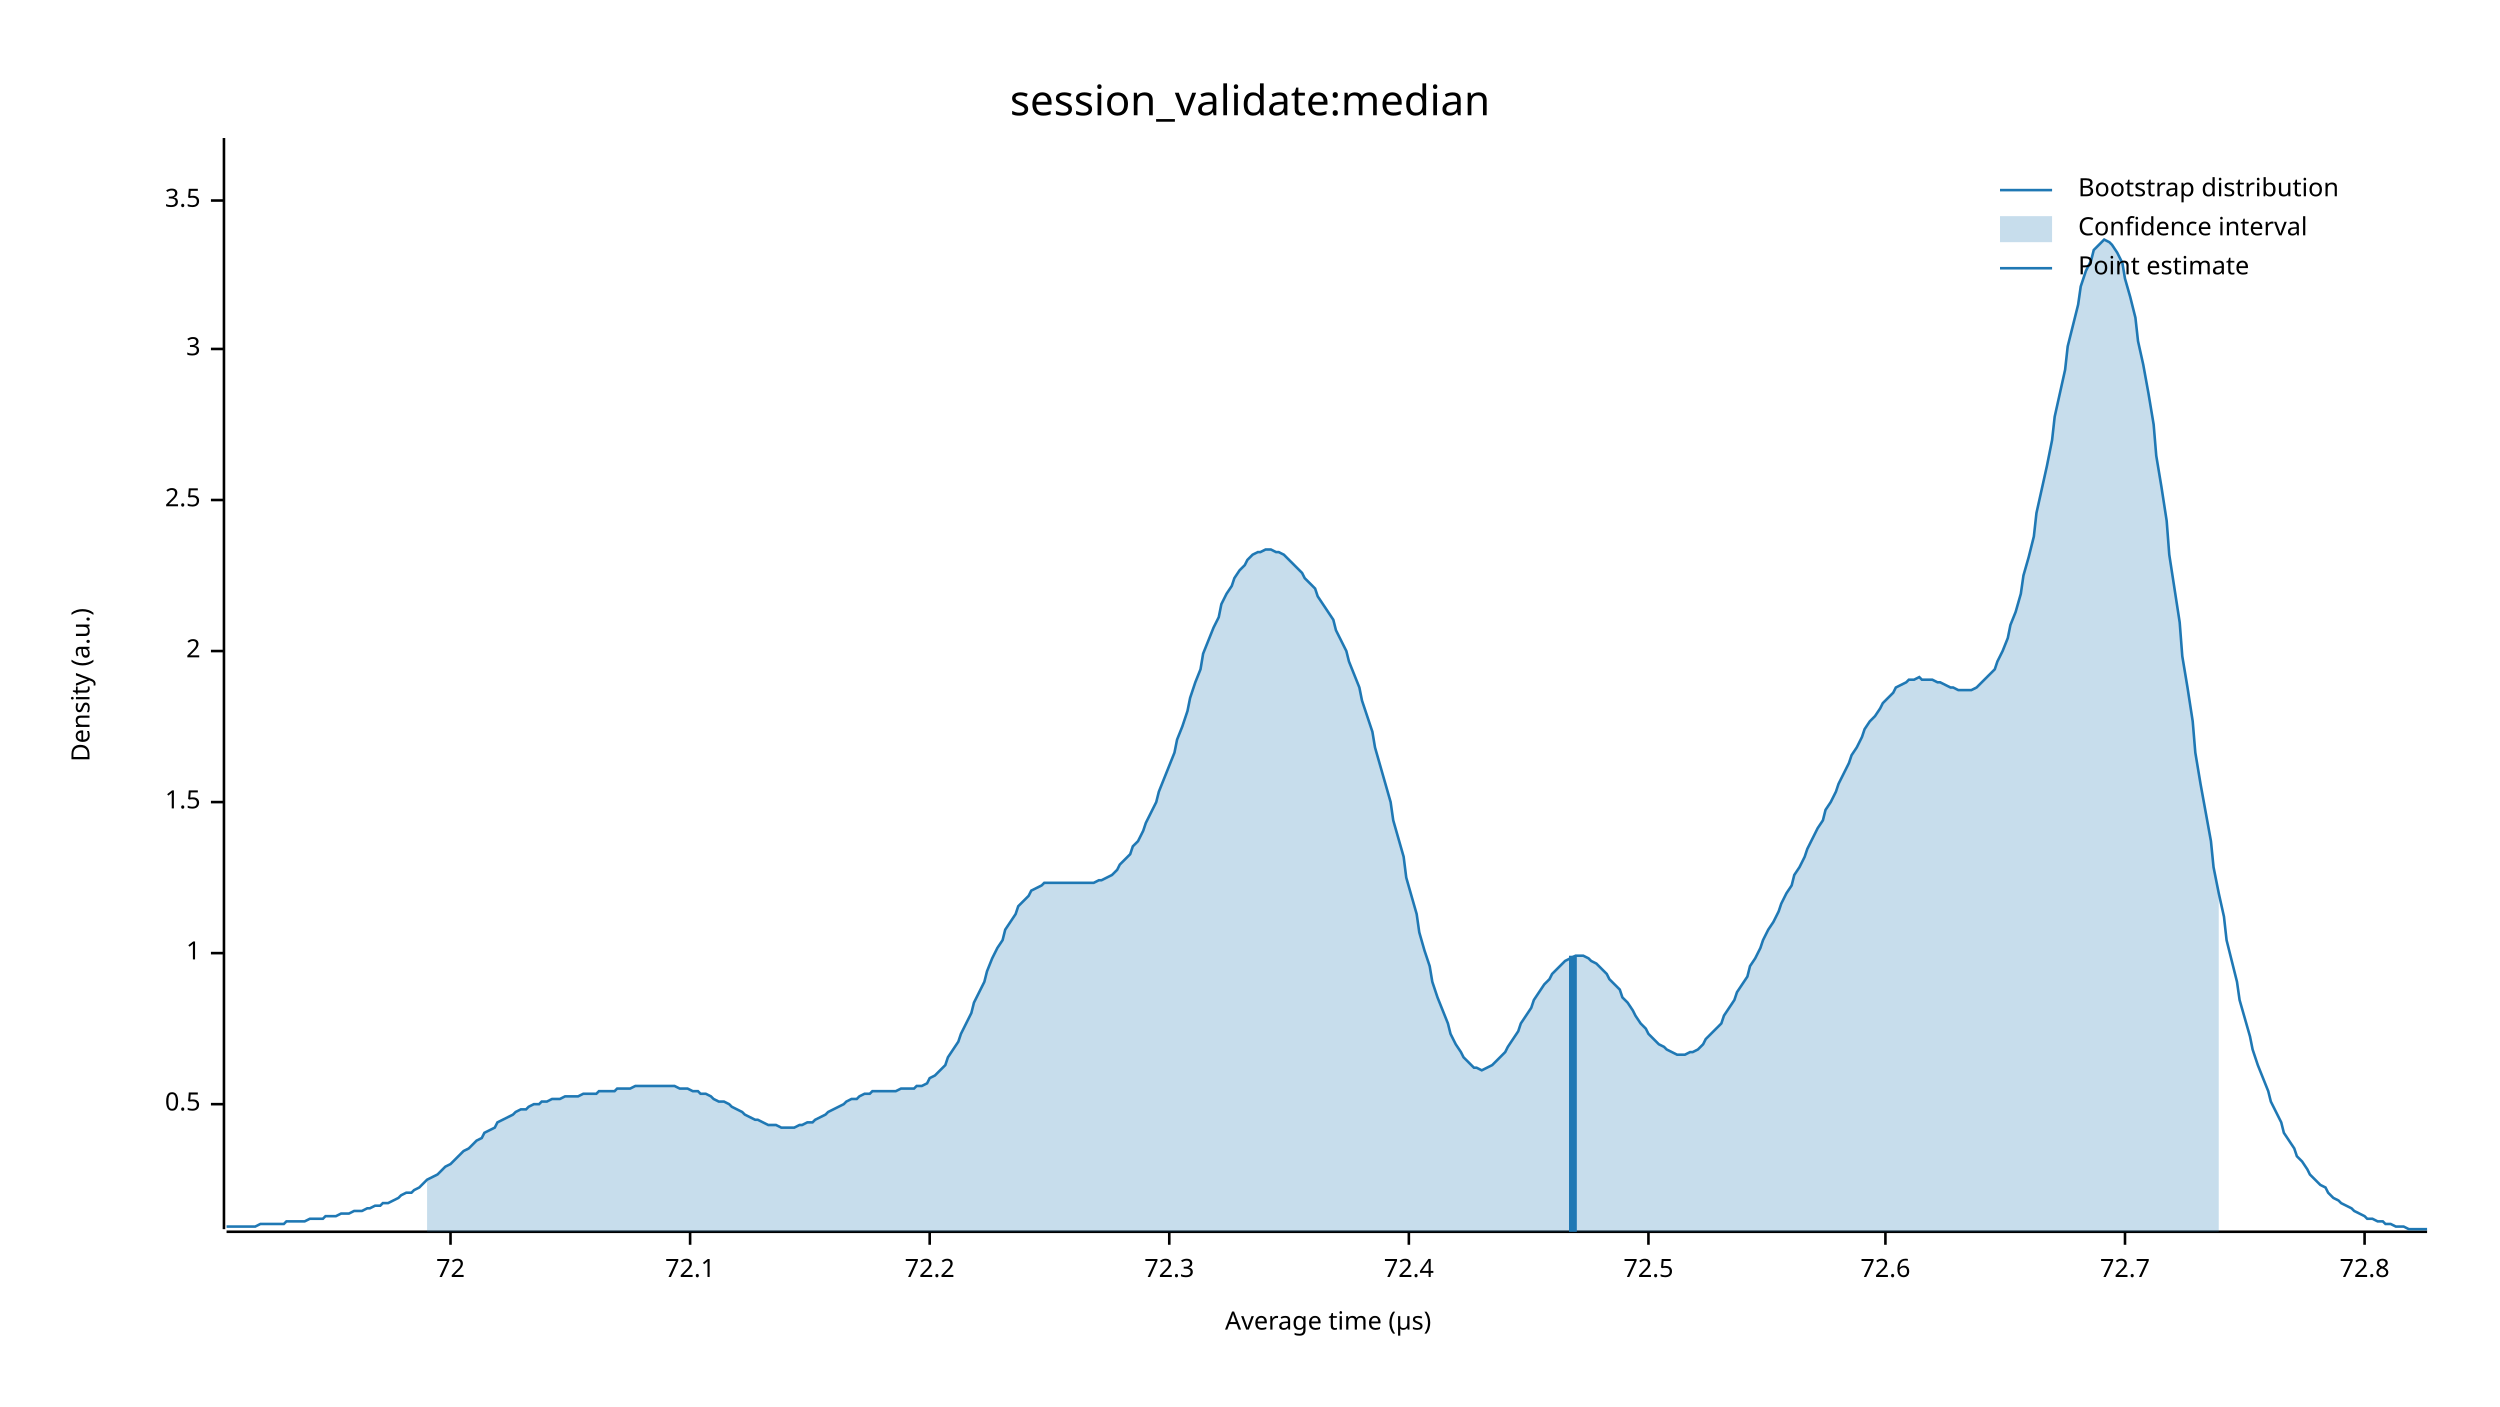
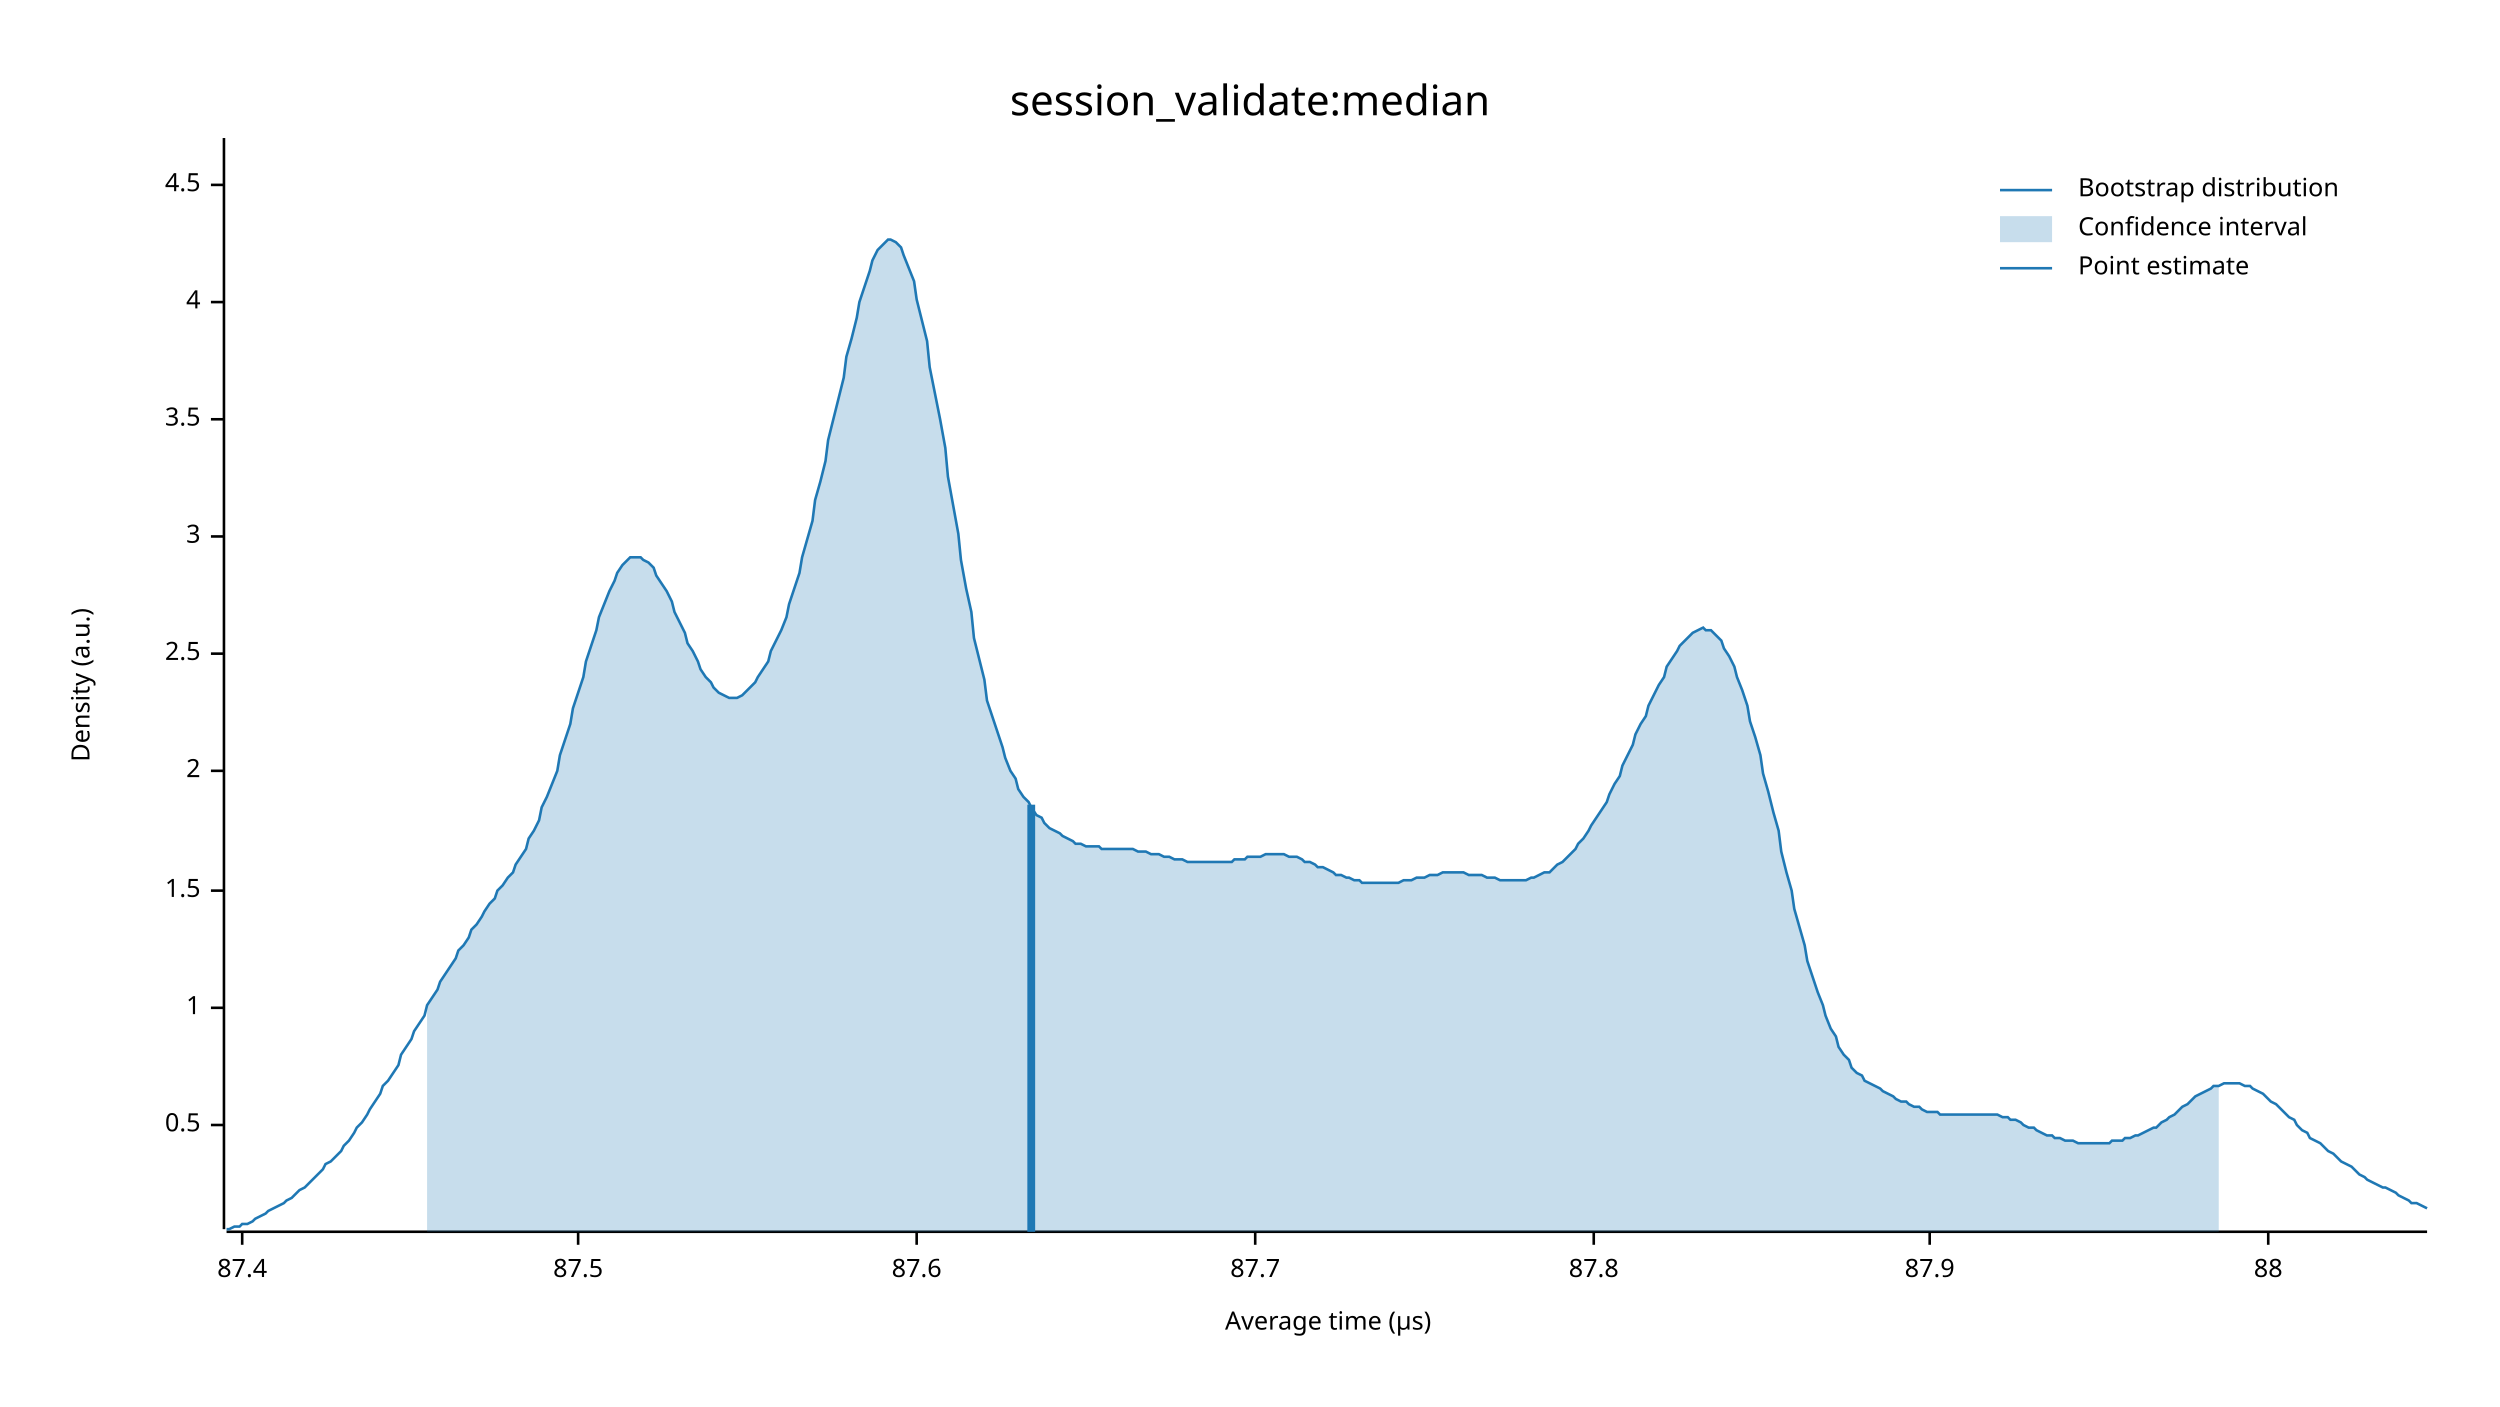
<svg xmlns="http://www.w3.org/2000/svg" width="960" height="540" viewBox="0 0 960 540">
  <text x="480" y="32" dy="0.76em" text-anchor="middle" font-family="sans-serif" font-size="16.129" opacity="1" fill="#000000">
session_validate:median
</text>
  <text x="27" y="263" dy="0.76em" text-anchor="middle" font-family="sans-serif" font-size="9.677" opacity="1" fill="#000000" transform="rotate(270, 27, 263)">
Density (a.u.)
</text>
  <text x="510" y="513" dy="-0.5ex" text-anchor="middle" font-family="sans-serif" font-size="9.677" opacity="1" fill="#000000">
Average time (µs)
</text>
  <polyline fill="none" opacity="1" stroke="#000000" stroke-width="1" points="86,53 86,472 " />
-   <text x="77" y="424" dy="0.5ex" text-anchor="end" font-family="sans-serif" font-size="9.677" opacity="1" fill="#000000">
+   <text x="77" y="432" dy="0.5ex" text-anchor="end" font-family="sans-serif" font-size="9.677" opacity="1" fill="#000000">
0.5
</text>
-   <polyline fill="none" opacity="1" stroke="#000000" stroke-width="1" points="81,424 86,424 " />
-   <text x="77" y="366" dy="0.5ex" text-anchor="end" font-family="sans-serif" font-size="9.677" opacity="1" fill="#000000">
+   <polyline fill="none" opacity="1" stroke="#000000" stroke-width="1" points="81,432 86,432 " />
+   <text x="77" y="387" dy="0.5ex" text-anchor="end" font-family="sans-serif" font-size="9.677" opacity="1" fill="#000000">
1
</text>
-   <polyline fill="none" opacity="1" stroke="#000000" stroke-width="1" points="81,366 86,366 " />
-   <text x="77" y="308" dy="0.5ex" text-anchor="end" font-family="sans-serif" font-size="9.677" opacity="1" fill="#000000">
+   <polyline fill="none" opacity="1" stroke="#000000" stroke-width="1" points="81,387 86,387 " />
+   <text x="77" y="342" dy="0.5ex" text-anchor="end" font-family="sans-serif" font-size="9.677" opacity="1" fill="#000000">
1.5
</text>
-   <polyline fill="none" opacity="1" stroke="#000000" stroke-width="1" points="81,308 86,308 " />
-   <text x="77" y="250" dy="0.5ex" text-anchor="end" font-family="sans-serif" font-size="9.677" opacity="1" fill="#000000">
+   <polyline fill="none" opacity="1" stroke="#000000" stroke-width="1" points="81,342 86,342 " />
+   <text x="77" y="296" dy="0.5ex" text-anchor="end" font-family="sans-serif" font-size="9.677" opacity="1" fill="#000000">
2
</text>
-   <polyline fill="none" opacity="1" stroke="#000000" stroke-width="1" points="81,250 86,250 " />
-   <text x="77" y="192" dy="0.5ex" text-anchor="end" font-family="sans-serif" font-size="9.677" opacity="1" fill="#000000">
+   <polyline fill="none" opacity="1" stroke="#000000" stroke-width="1" points="81,296 86,296 " />
+   <text x="77" y="251" dy="0.5ex" text-anchor="end" font-family="sans-serif" font-size="9.677" opacity="1" fill="#000000">
2.5
</text>
-   <polyline fill="none" opacity="1" stroke="#000000" stroke-width="1" points="81,192 86,192 " />
-   <text x="77" y="134" dy="0.5ex" text-anchor="end" font-family="sans-serif" font-size="9.677" opacity="1" fill="#000000">
+   <polyline fill="none" opacity="1" stroke="#000000" stroke-width="1" points="81,251 86,251 " />
+   <text x="77" y="206" dy="0.5ex" text-anchor="end" font-family="sans-serif" font-size="9.677" opacity="1" fill="#000000">
3
</text>
-   <polyline fill="none" opacity="1" stroke="#000000" stroke-width="1" points="81,134 86,134 " />
-   <text x="77" y="77" dy="0.5ex" text-anchor="end" font-family="sans-serif" font-size="9.677" opacity="1" fill="#000000">
+   <polyline fill="none" opacity="1" stroke="#000000" stroke-width="1" points="81,206 86,206 " />
+   <text x="77" y="161" dy="0.5ex" text-anchor="end" font-family="sans-serif" font-size="9.677" opacity="1" fill="#000000">
3.5
</text>
-   <polyline fill="none" opacity="1" stroke="#000000" stroke-width="1" points="81,77 86,77 " />
+   <polyline fill="none" opacity="1" stroke="#000000" stroke-width="1" points="81,161 86,161 " />
+   <text x="77" y="116" dy="0.5ex" text-anchor="end" font-family="sans-serif" font-size="9.677" opacity="1" fill="#000000">
+ 4
+ </text>
+   <polyline fill="none" opacity="1" stroke="#000000" stroke-width="1" points="81,116 86,116 " />
+   <text x="77" y="71" dy="0.5ex" text-anchor="end" font-family="sans-serif" font-size="9.677" opacity="1" fill="#000000">
+ 4.5
+ </text>
+   <polyline fill="none" opacity="1" stroke="#000000" stroke-width="1" points="81,71 86,71 " />
  <polyline fill="none" opacity="1" stroke="#000000" stroke-width="1" points="87,473 932,473 " />
-   <text x="173" y="483" dy="0.76em" text-anchor="middle" font-family="sans-serif" font-size="9.677" opacity="1" fill="#000000">
- 72
+   <text x="93" y="483" dy="0.76em" text-anchor="middle" font-family="sans-serif" font-size="9.677" opacity="1" fill="#000000">
+ 87.4
</text>
-   <polyline fill="none" opacity="1" stroke="#000000" stroke-width="1" points="173,473 173,478 " />
-   <text x="265" y="483" dy="0.76em" text-anchor="middle" font-family="sans-serif" font-size="9.677" opacity="1" fill="#000000">
- 72.1
+   <polyline fill="none" opacity="1" stroke="#000000" stroke-width="1" points="93,473 93,478 " />
+   <text x="222" y="483" dy="0.76em" text-anchor="middle" font-family="sans-serif" font-size="9.677" opacity="1" fill="#000000">
+ 87.5
</text>
-   <polyline fill="none" opacity="1" stroke="#000000" stroke-width="1" points="265,473 265,478 " />
-   <text x="357" y="483" dy="0.76em" text-anchor="middle" font-family="sans-serif" font-size="9.677" opacity="1" fill="#000000">
- 72.2
+   <polyline fill="none" opacity="1" stroke="#000000" stroke-width="1" points="222,473 222,478 " />
+   <text x="352" y="483" dy="0.76em" text-anchor="middle" font-family="sans-serif" font-size="9.677" opacity="1" fill="#000000">
+ 87.6
</text>
-   <polyline fill="none" opacity="1" stroke="#000000" stroke-width="1" points="357,473 357,478 " />
-   <text x="449" y="483" dy="0.76em" text-anchor="middle" font-family="sans-serif" font-size="9.677" opacity="1" fill="#000000">
- 72.3
+   <polyline fill="none" opacity="1" stroke="#000000" stroke-width="1" points="352,473 352,478 " />
+   <text x="482" y="483" dy="0.76em" text-anchor="middle" font-family="sans-serif" font-size="9.677" opacity="1" fill="#000000">
+ 87.7
</text>
-   <polyline fill="none" opacity="1" stroke="#000000" stroke-width="1" points="449,473 449,478 " />
-   <text x="541" y="483" dy="0.76em" text-anchor="middle" font-family="sans-serif" font-size="9.677" opacity="1" fill="#000000">
- 72.4
+   <polyline fill="none" opacity="1" stroke="#000000" stroke-width="1" points="482,473 482,478 " />
+   <text x="612" y="483" dy="0.76em" text-anchor="middle" font-family="sans-serif" font-size="9.677" opacity="1" fill="#000000">
+ 87.8
</text>
-   <polyline fill="none" opacity="1" stroke="#000000" stroke-width="1" points="541,473 541,478 " />
-   <text x="633" y="483" dy="0.76em" text-anchor="middle" font-family="sans-serif" font-size="9.677" opacity="1" fill="#000000">
- 72.5
+   <polyline fill="none" opacity="1" stroke="#000000" stroke-width="1" points="612,473 612,478 " />
+   <text x="741" y="483" dy="0.76em" text-anchor="middle" font-family="sans-serif" font-size="9.677" opacity="1" fill="#000000">
+ 87.9
</text>
-   <polyline fill="none" opacity="1" stroke="#000000" stroke-width="1" points="633,473 633,478 " />
-   <text x="724" y="483" dy="0.76em" text-anchor="middle" font-family="sans-serif" font-size="9.677" opacity="1" fill="#000000">
- 72.6
+   <polyline fill="none" opacity="1" stroke="#000000" stroke-width="1" points="741,473 741,478 " />
+   <text x="871" y="483" dy="0.76em" text-anchor="middle" font-family="sans-serif" font-size="9.677" opacity="1" fill="#000000">
+ 88
</text>
-   <polyline fill="none" opacity="1" stroke="#000000" stroke-width="1" points="724,473 724,478 " />
-   <text x="816" y="483" dy="0.76em" text-anchor="middle" font-family="sans-serif" font-size="9.677" opacity="1" fill="#000000">
- 72.7
- </text>
-   <polyline fill="none" opacity="1" stroke="#000000" stroke-width="1" points="816,473 816,478 " />
-   <text x="908" y="483" dy="0.76em" text-anchor="middle" font-family="sans-serif" font-size="9.677" opacity="1" fill="#000000">
- 72.8
- </text>
-   <polyline fill="none" opacity="1" stroke="#000000" stroke-width="1" points="908,473 908,478 " />
-   <polyline fill="none" opacity="1" stroke="#1F78B4" stroke-width="1" points="87,471 88,471 90,471 92,471 93,471 95,471 97,471 98,471 100,470 102,470 103,470 105,470 107,470 109,470 110,469 112,469 114,469 115,469 117,469 119,468 120,468 122,468 124,468 125,467 127,467 129,467 131,466 132,466 134,466 136,465 137,465 139,465 141,464 142,464 144,463 146,463 147,462 149,462 151,461 153,460 154,459 156,458 158,458 159,457 161,456 163,454 164,453 166,452 168,451 169,450 171,448 173,447 175,445 176,444 178,442 180,441 181,440 183,438 185,437 186,435 188,434 190,433 191,431 193,430 195,429 197,428 198,427 200,426 202,426 203,425 205,424 207,424 208,423 210,423 212,422 214,422 215,422 217,421 219,421 220,421 222,421 224,420 225,420 227,420 229,420 230,419 232,419 234,419 236,419 237,418 239,418 241,418 242,418 244,417 246,417 247,417 249,417 251,417 252,417 254,417 256,417 258,417 259,417 261,418 263,418 264,418 266,419 268,419 269,420 271,420 273,421 274,422 276,423 278,423 280,424 281,425 283,426 285,427 286,428 288,429 290,430 291,430 293,431 295,432 296,432 298,432 300,433 302,433 303,433 305,433 307,432 308,432 310,431 312,431 313,430 315,429 317,428 318,427 320,426 322,425 324,424 325,423 327,422 329,422 330,421 332,420 334,420 335,419 337,419 339,419 341,419 342,419 344,419 346,418 347,418 349,418 351,418 352,417 354,417 356,416 357,414 359,413 361,411 363,409 364,406 366,403 368,400 369,397 371,393 373,389 374,385 376,381 378,377 379,373 381,368 383,364 385,361 386,357 388,354 390,351 391,348 393,346 395,344 396,342 398,341 400,340 401,339 403,339 405,339 407,339 408,339 410,339 412,339 413,339 415,339 417,339 418,339 420,339 422,338 423,338 425,337 427,336 429,334 430,332 432,330 434,328 435,325 437,323 439,319 440,316 442,312 444,308 445,304 447,299 449,294 451,289 452,284 454,279 456,273 457,268 459,262 461,257 462,251 464,246 466,241 468,237 469,232 471,228 473,225 474,222 476,219 478,217 479,215 481,213 483,212 484,212 486,211 488,211 490,212 491,212 493,213 495,215 496,216 498,218 500,220 501,222 503,224 505,226 506,229 508,232 510,235 512,238 513,242 515,246 517,250 518,254 520,259 522,264 523,269 525,275 527,281 528,287 530,294 532,301 534,308 535,315 537,322 539,329 540,337 542,344 544,351 545,358 547,365 549,371 550,377 552,383 554,388 556,393 557,397 559,401 561,404 562,406 564,408 566,410 567,410 569,411 571,410 573,409 574,408 576,406 578,404 579,402 581,399 583,396 584,393 586,390 588,387 589,384 591,381 593,378 595,376 596,374 598,372 600,370 601,369 603,368 605,367 606,367 608,367 610,368 611,369 613,370 615,372 617,374 618,376 620,378 622,380 623,383 625,385 627,388 628,390 630,393 632,395 633,397 635,399 637,401 639,402 640,403 642,404 644,405 645,405 647,405 649,404 650,404 652,403 654,401 655,399 657,397 659,395 661,393 662,390 664,387 666,384 667,381 669,378 671,375 672,371 674,368 676,364 677,361 679,357 681,354 683,350 684,347 686,343 688,340 689,336 691,333 693,329 694,326 696,322 698,318 700,315 701,311 703,308 705,304 706,301 708,297 710,293 711,290 713,287 715,283 716,280 718,277 720,275 722,272 723,270 725,268 727,266 728,264 730,263 732,262 733,261 735,261 737,260 738,261 740,261 742,261 744,262 745,262 747,263 749,264 750,264 752,265 754,265 755,265 757,265 759,264 760,263 762,261 764,259 766,257 767,254 769,250 771,245 772,240 774,235 776,228 777,221 779,214 781,206 782,197 784,188 786,179 788,169 789,160 791,151 793,142 794,133 796,125 798,117 799,110 801,104 803,100 804,96 806,94 808,92 810,93 811,94 813,97 815,101 816,107 818,114 820,122 821,131 823,140 825,151 827,163 828,175 830,187 832,200 833,213 835,226 837,239 838,252 840,264 842,277 843,289 845,301 847,312 849,323 850,333 852,343 854,352 855,361 857,369 859,377 860,384 862,391 864,398 865,403 867,409 869,414 871,419 872,423 874,427 876,431 877,435 879,438 881,441 882,444 884,446 886,449 887,451 889,453 891,455 893,456 894,458 896,460 898,461 899,462 901,463 903,464 904,465 906,466 908,467 909,468 911,468 913,469 915,469 916,470 918,470 920,471 921,471 923,471 925,472 926,472 928,472 930,472 932,472 " />
-   <polygon opacity="0.25" fill="#1F78B4" points="164,453 166,452 168,451 169,450 171,448 173,447 175,445 176,444 178,442 180,441 181,440 183,438 185,437 186,435 188,434 190,433 191,431 193,430 195,429 197,428 198,427 200,426 202,426 203,425 205,424 207,424 208,423 210,423 212,422 214,422 215,422 217,421 219,421 220,421 222,421 224,420 225,420 227,420 229,420 230,419 232,419 234,419 236,419 237,418 239,418 241,418 242,418 244,417 246,417 247,417 249,417 251,417 252,417 254,417 256,417 258,417 259,417 261,418 263,418 264,418 266,419 268,419 269,420 271,420 273,421 274,422 276,423 278,423 280,424 281,425 283,426 285,427 286,428 288,429 290,430 291,430 293,431 295,432 296,432 298,432 300,433 302,433 303,433 305,433 307,432 308,432 310,431 312,431 313,430 315,429 317,428 318,427 320,426 322,425 324,424 325,423 327,422 329,422 330,421 332,420 334,420 335,419 337,419 339,419 341,419 342,419 344,419 346,418 347,418 349,418 351,418 352,417 354,417 356,416 357,414 359,413 361,411 363,409 364,406 366,403 368,400 369,397 371,393 373,389 374,385 376,381 378,377 379,373 381,368 383,364 385,361 386,357 388,354 390,351 391,348 393,346 395,344 396,342 398,341 400,340 401,339 403,339 405,339 407,339 408,339 410,339 412,339 413,339 415,339 417,339 418,339 420,339 422,338 423,338 425,337 427,336 429,334 430,332 432,330 434,328 435,325 437,323 439,319 440,316 442,312 444,308 445,304 447,299 449,294 451,289 452,284 454,279 456,273 457,268 459,262 461,257 462,251 464,246 466,241 468,237 469,232 471,228 473,225 474,222 476,219 478,217 479,215 481,213 483,212 484,212 486,211 488,211 490,212 491,212 493,213 495,215 496,216 498,218 500,220 501,222 503,224 505,226 506,229 508,232 510,235 512,238 513,242 515,246 517,250 518,254 520,259 522,264 523,269 525,275 527,281 528,287 530,294 532,301 534,308 535,315 537,322 539,329 540,337 542,344 544,351 545,358 547,365 549,371 550,377 552,383 554,388 556,393 557,397 559,401 561,404 562,406 564,408 566,410 567,410 569,411 571,410 573,409 574,408 576,406 578,404 579,402 581,399 583,396 584,393 586,390 588,387 589,384 591,381 593,378 595,376 596,374 598,372 600,370 601,369 603,368 605,367 606,367 608,367 610,368 611,369 613,370 615,372 617,374 618,376 620,378 622,380 623,383 625,385 627,388 628,390 630,393 632,395 633,397 635,399 637,401 639,402 640,403 642,404 644,405 645,405 647,405 649,404 650,404 652,403 654,401 655,399 657,397 659,395 661,393 662,390 664,387 666,384 667,381 669,378 671,375 672,371 674,368 676,364 677,361 679,357 681,354 683,350 684,347 686,343 688,340 689,336 691,333 693,329 694,326 696,322 698,318 700,315 701,311 703,308 705,304 706,301 708,297 710,293 711,290 713,287 715,283 716,280 718,277 720,275 722,272 723,270 725,268 727,266 728,264 730,263 732,262 733,261 735,261 737,260 738,261 740,261 742,261 744,262 745,262 747,263 749,264 750,264 752,265 754,265 755,265 757,265 759,264 760,263 762,261 764,259 766,257 767,254 769,250 771,245 772,240 774,235 776,228 777,221 779,214 781,206 782,197 784,188 786,179 788,169 789,160 791,151 793,142 794,133 796,125 798,117 799,110 801,104 803,100 804,96 806,94 808,92 810,93 811,94 813,97 815,101 816,107 818,114 820,122 821,131 823,140 825,151 827,163 828,175 830,187 832,200 833,213 835,226 837,239 838,252 840,264 842,277 843,289 845,301 847,312 849,323 850,333 852,343 852,473 164,473 " />
-   <polyline fill="none" opacity="1" stroke="#1F78B4" stroke-width="3" points="604,473 604,367 " />
+   <polyline fill="none" opacity="1" stroke="#000000" stroke-width="1" points="871,473 871,478 " />
+   <polyline fill="none" opacity="1" stroke="#1F78B4" stroke-width="1" points="87,472 88,472 90,471 92,471 93,470 95,470 97,469 98,468 100,467 102,466 103,465 105,464 107,463 109,462 110,461 112,460 114,458 115,457 117,456 119,454 120,453 122,451 124,449 125,447 127,446 129,444 131,442 132,440 134,438 136,435 137,433 139,431 141,428 142,426 144,423 146,420 147,417 149,415 151,412 153,409 154,405 156,402 158,399 159,396 161,393 163,390 164,386 166,383 168,380 169,377 171,374 173,371 175,368 176,365 178,363 180,360 181,357 183,355 185,352 186,350 188,347 190,345 191,342 193,340 195,337 197,335 198,332 200,329 202,326 203,322 205,319 207,315 208,310 210,306 212,301 214,296 215,290 217,284 219,278 220,272 222,266 224,260 225,254 227,248 229,242 230,237 232,232 234,227 236,223 237,220 239,217 241,215 242,214 244,214 246,214 247,215 249,216 251,218 252,221 254,224 256,227 258,231 259,235 261,239 263,243 264,247 266,250 268,254 269,257 271,260 273,262 274,264 276,266 278,267 280,268 281,268 283,268 285,267 286,266 288,264 290,262 291,260 293,257 295,254 296,250 298,246 300,242 302,237 303,232 305,226 307,220 308,214 310,207 312,200 313,192 315,185 317,177 318,169 320,161 322,153 324,145 325,137 327,130 329,122 330,116 332,110 334,104 335,100 337,96 339,94 341,92 342,92 344,93 346,95 347,98 349,103 351,108 352,115 354,123 356,131 357,141 359,151 361,161 363,172 364,183 366,194 368,205 369,215 371,226 373,235 374,245 376,253 378,261 379,269 381,275 383,281 385,287 386,291 388,296 390,299 391,303 393,306 395,308 396,310 398,313 400,314 401,316 403,318 405,319 407,320 408,321 410,322 412,323 413,324 415,324 417,325 418,325 420,325 422,325 423,326 425,326 427,326 429,326 430,326 432,326 434,326 435,326 437,327 439,327 440,327 442,328 444,328 445,328 447,329 449,329 451,330 452,330 454,330 456,331 457,331 459,331 461,331 462,331 464,331 466,331 468,331 469,331 471,331 473,331 474,330 476,330 478,330 479,329 481,329 483,329 484,329 486,328 488,328 490,328 491,328 493,328 495,329 496,329 498,329 500,330 501,331 503,331 505,332 506,333 508,333 510,334 512,335 513,336 515,336 517,337 518,337 520,338 522,338 523,339 525,339 527,339 528,339 530,339 532,339 534,339 535,339 537,339 539,338 540,338 542,338 544,337 545,337 547,337 549,336 550,336 552,336 554,335 556,335 557,335 559,335 561,335 562,335 564,336 566,336 567,336 569,336 571,337 573,337 574,337 576,338 578,338 579,338 581,338 583,338 584,338 586,338 588,337 589,337 591,336 593,335 595,335 596,334 598,332 600,331 601,330 603,328 605,326 606,324 608,322 610,319 611,317 613,314 615,311 617,308 618,305 620,301 622,298 623,294 625,290 627,286 628,282 630,278 632,275 633,271 635,267 637,263 639,260 640,256 642,253 644,250 645,248 647,246 649,244 650,243 652,242 654,241 655,242 657,242 659,244 661,246 662,249 664,252 666,256 667,260 669,265 671,271 672,277 674,283 676,290 677,297 679,304 681,312 683,319 684,327 686,335 688,342 689,349 691,356 693,363 694,369 696,375 698,381 700,386 701,390 703,395 705,398 706,402 708,405 710,407 711,410 713,412 715,413 716,415 718,416 720,417 722,418 723,419 725,420 727,421 728,422 730,423 732,423 733,424 735,425 737,425 738,426 740,427 742,427 744,427 745,428 747,428 749,428 750,428 752,428 754,428 755,428 757,428 759,428 760,428 762,428 764,428 766,428 767,428 769,429 771,429 772,430 774,430 776,431 777,432 779,433 781,433 782,434 784,435 786,436 788,436 789,437 791,437 793,438 794,438 796,438 798,439 799,439 801,439 803,439 804,439 806,439 808,439 810,439 811,438 813,438 815,438 816,437 818,437 820,436 821,436 823,435 825,434 827,433 828,433 830,431 832,430 833,429 835,428 837,426 838,425 840,424 842,422 843,421 845,420 847,419 849,418 850,417 852,417 854,416 855,416 857,416 859,416 860,416 862,417 864,417 865,418 867,419 869,420 871,422 872,423 874,424 876,426 877,427 879,429 881,430 882,432 884,434 886,435 887,437 889,438 891,439 893,441 894,442 896,443 898,445 899,446 901,447 903,448 904,449 906,451 908,452 909,453 911,454 913,455 915,456 916,456 918,457 920,458 921,459 923,460 925,461 926,462 928,462 930,463 932,464 " />
+   <polygon opacity="0.25" fill="#1F78B4" points="164,386 166,383 168,380 169,377 171,374 173,371 175,368 176,365 178,363 180,360 181,357 183,355 185,352 186,350 188,347 190,345 191,342 193,340 195,337 197,335 198,332 200,329 202,326 203,322 205,319 207,315 208,310 210,306 212,301 214,296 215,290 217,284 219,278 220,272 222,266 224,260 225,254 227,248 229,242 230,237 232,232 234,227 236,223 237,220 239,217 241,215 242,214 244,214 246,214 247,215 249,216 251,218 252,221 254,224 256,227 258,231 259,235 261,239 263,243 264,247 266,250 268,254 269,257 271,260 273,262 274,264 276,266 278,267 280,268 281,268 283,268 285,267 286,266 288,264 290,262 291,260 293,257 295,254 296,250 298,246 300,242 302,237 303,232 305,226 307,220 308,214 310,207 312,200 313,192 315,185 317,177 318,169 320,161 322,153 324,145 325,137 327,130 329,122 330,116 332,110 334,104 335,100 337,96 339,94 341,92 342,92 344,93 346,95 347,98 349,103 351,108 352,115 354,123 356,131 357,141 359,151 361,161 363,172 364,183 366,194 368,205 369,215 371,226 373,235 374,245 376,253 378,261 379,269 381,275 383,281 385,287 386,291 388,296 390,299 391,303 393,306 395,308 396,310 398,313 400,314 401,316 403,318 405,319 407,320 408,321 410,322 412,323 413,324 415,324 417,325 418,325 420,325 422,325 423,326 425,326 427,326 429,326 430,326 432,326 434,326 435,326 437,327 439,327 440,327 442,328 444,328 445,328 447,329 449,329 451,330 452,330 454,330 456,331 457,331 459,331 461,331 462,331 464,331 466,331 468,331 469,331 471,331 473,331 474,330 476,330 478,330 479,329 481,329 483,329 484,329 486,328 488,328 490,328 491,328 493,328 495,329 496,329 498,329 500,330 501,331 503,331 505,332 506,333 508,333 510,334 512,335 513,336 515,336 517,337 518,337 520,338 522,338 523,339 525,339 527,339 528,339 530,339 532,339 534,339 535,339 537,339 539,338 540,338 542,338 544,337 545,337 547,337 549,336 550,336 552,336 554,335 556,335 557,335 559,335 561,335 562,335 564,336 566,336 567,336 569,336 571,337 573,337 574,337 576,338 578,338 579,338 581,338 583,338 584,338 586,338 588,337 589,337 591,336 593,335 595,335 596,334 598,332 600,331 601,330 603,328 605,326 606,324 608,322 610,319 611,317 613,314 615,311 617,308 618,305 620,301 622,298 623,294 625,290 627,286 628,282 630,278 632,275 633,271 635,267 637,263 639,260 640,256 642,253 644,250 645,248 647,246 649,244 650,243 652,242 654,241 655,242 657,242 659,244 661,246 662,249 664,252 666,256 667,260 669,265 671,271 672,277 674,283 676,290 677,297 679,304 681,312 683,319 684,327 686,335 688,342 689,349 691,356 693,363 694,369 696,375 698,381 700,386 701,390 703,395 705,398 706,402 708,405 710,407 711,410 713,412 715,413 716,415 718,416 720,417 722,418 723,419 725,420 727,421 728,422 730,423 732,423 733,424 735,425 737,425 738,426 740,427 742,427 744,427 745,428 747,428 749,428 750,428 752,428 754,428 755,428 757,428 759,428 760,428 762,428 764,428 766,428 767,428 769,429 771,429 772,430 774,430 776,431 777,432 779,433 781,433 782,434 784,435 786,436 788,436 789,437 791,437 793,438 794,438 796,438 798,439 799,439 801,439 803,439 804,439 806,439 808,439 810,439 811,438 813,438 815,438 816,437 818,437 820,436 821,436 823,435 825,434 827,433 828,433 830,431 832,430 833,429 835,428 837,426 838,425 840,424 842,422 843,421 845,420 847,419 849,418 850,417 852,417 852,473 164,473 " />
+   <polyline fill="none" opacity="1" stroke="#1F78B4" stroke-width="3" points="396,473 396,309 " />
  <text x="798" y="68" dy="0.76em" text-anchor="start" font-family="sans-serif" font-size="9.677" opacity="1" fill="#000000">
Bootstrap distribution
</text>
  <text x="798" y="83" dy="0.76em" text-anchor="start" font-family="sans-serif" font-size="9.677" opacity="1" fill="#000000">
Confidence interval
</text>
  <text x="798" y="98" dy="0.76em" text-anchor="start" font-family="sans-serif" font-size="9.677" opacity="1" fill="#000000">
Point estimate
</text>
  <polyline fill="none" opacity="1" stroke="#1F78B4" stroke-width="1" points="768,73 788,73 " />
  <rect x="768" y="83" width="20" height="10" opacity="0.25" fill="#1F78B4" stroke="none" />
  <polyline fill="none" opacity="1" stroke="#1F78B4" stroke-width="1" points="768,103 788,103 " />
</svg>
